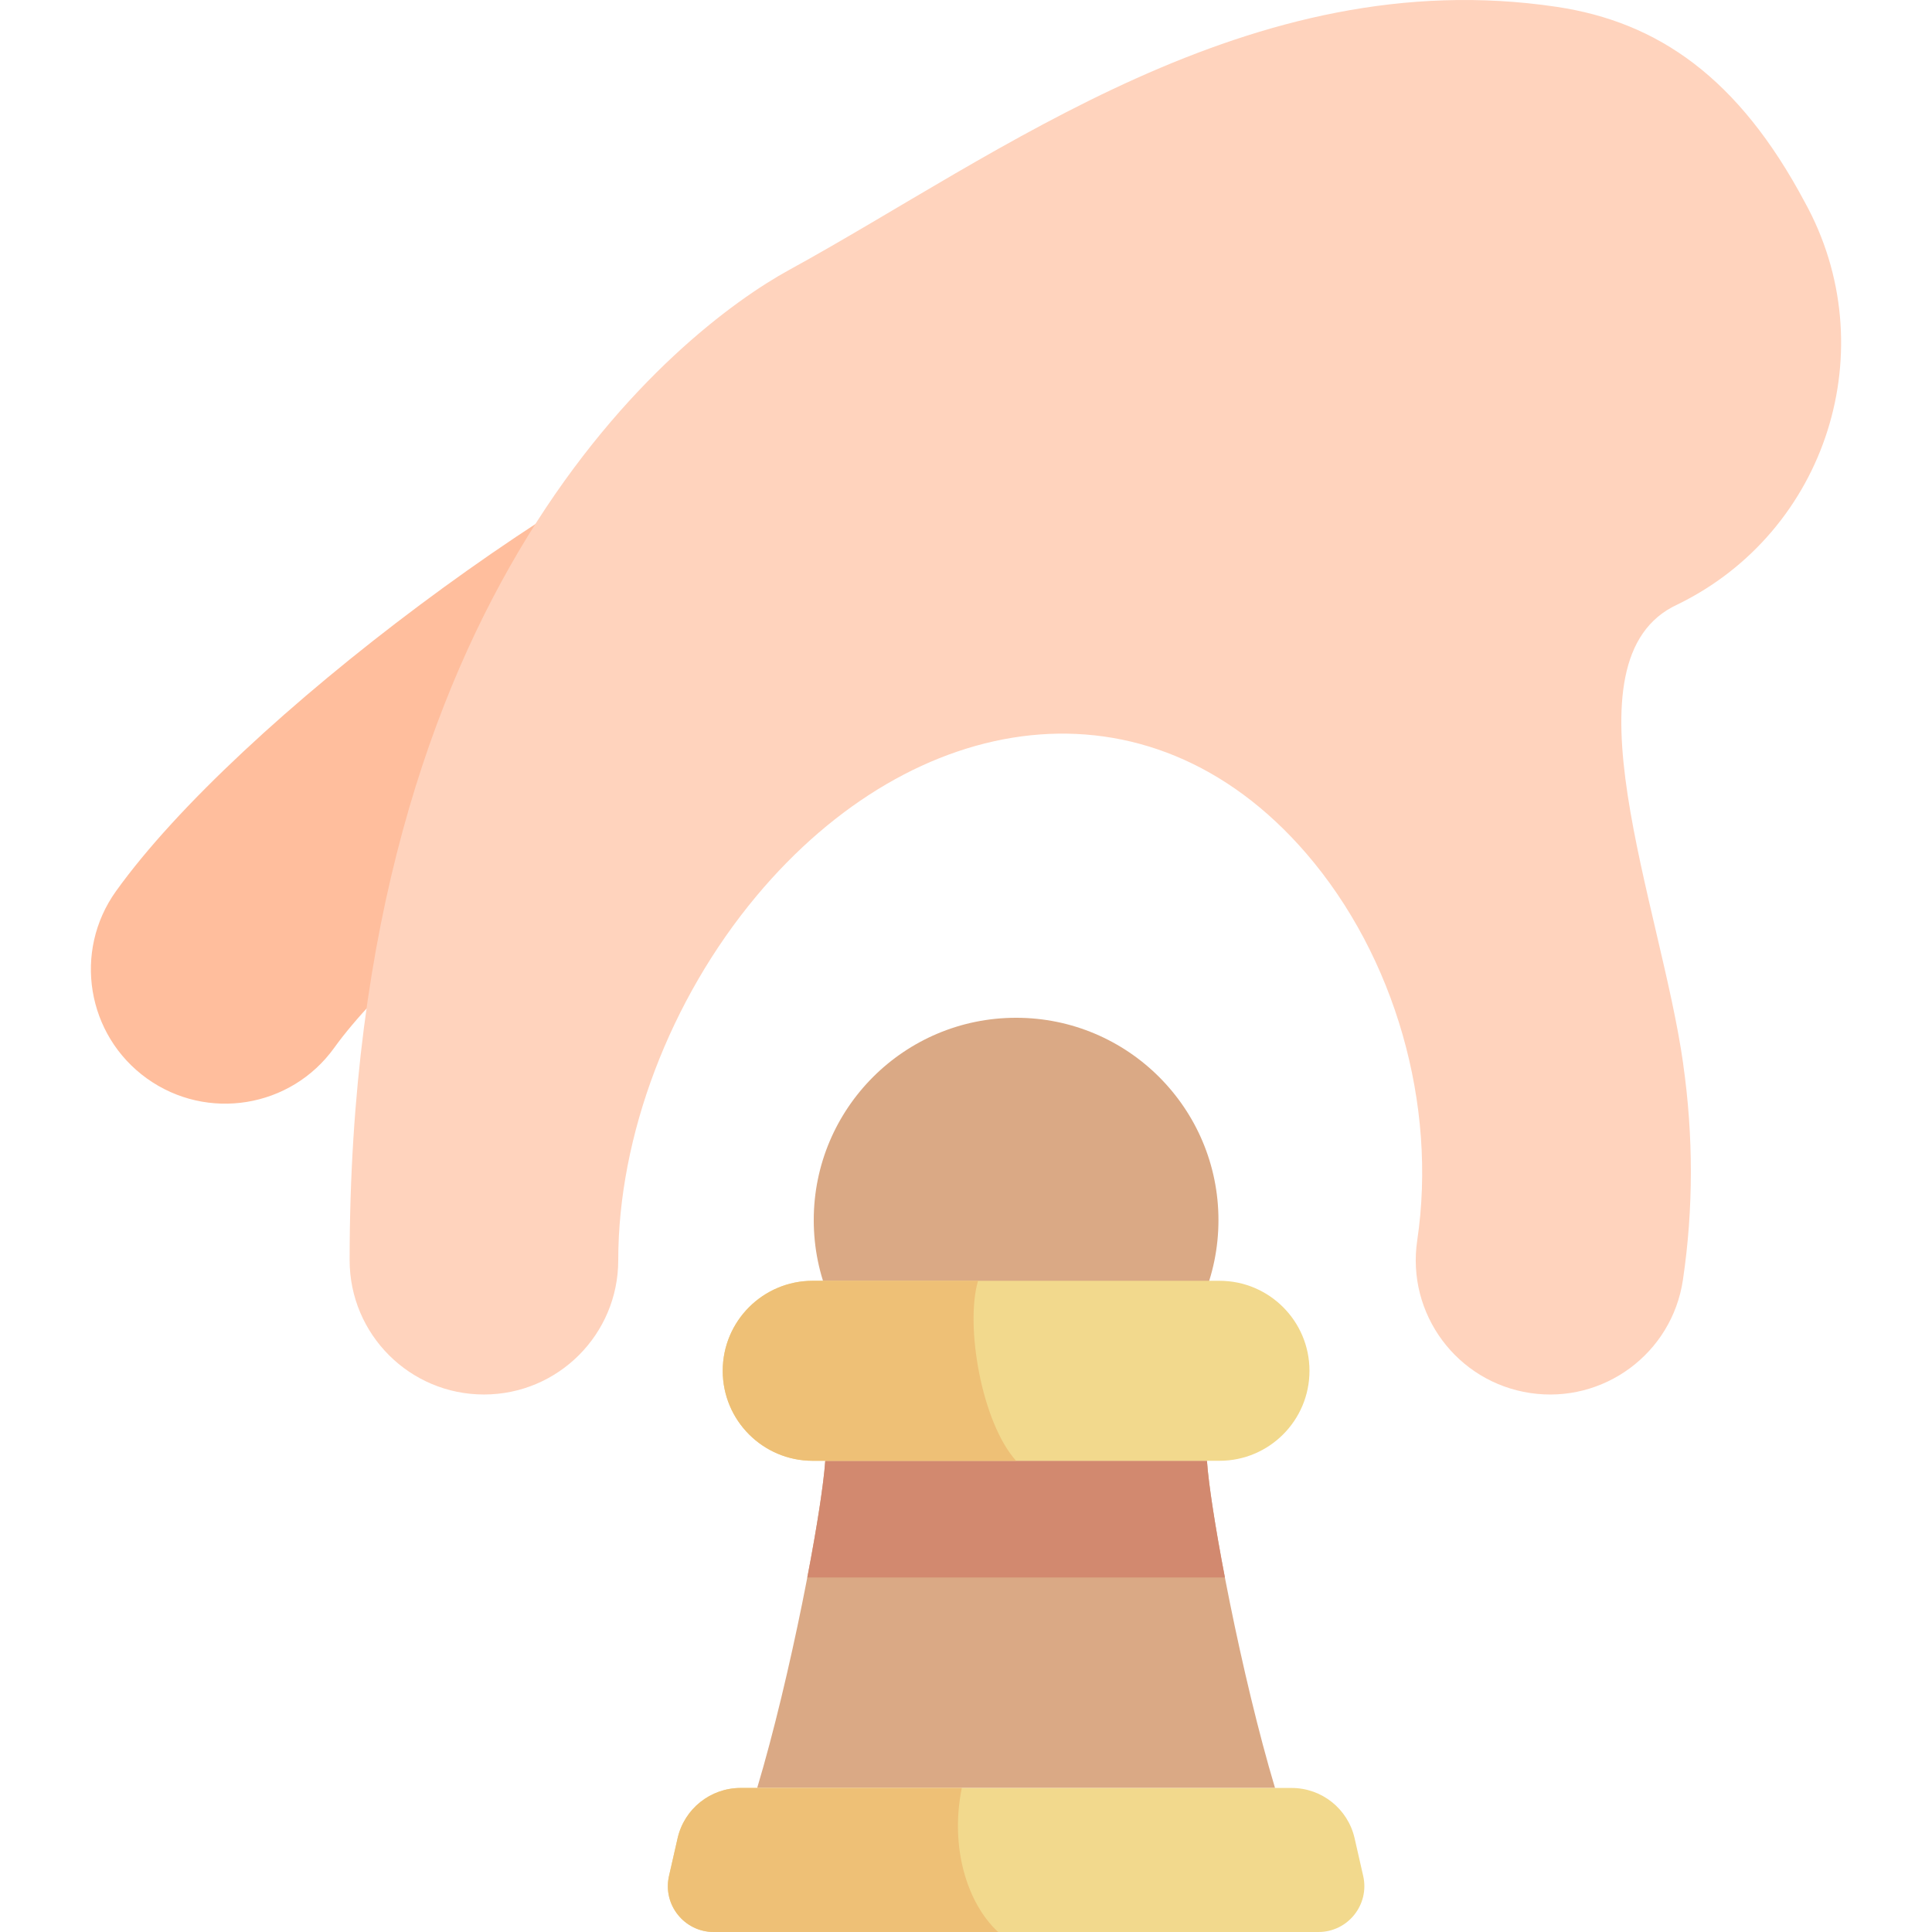
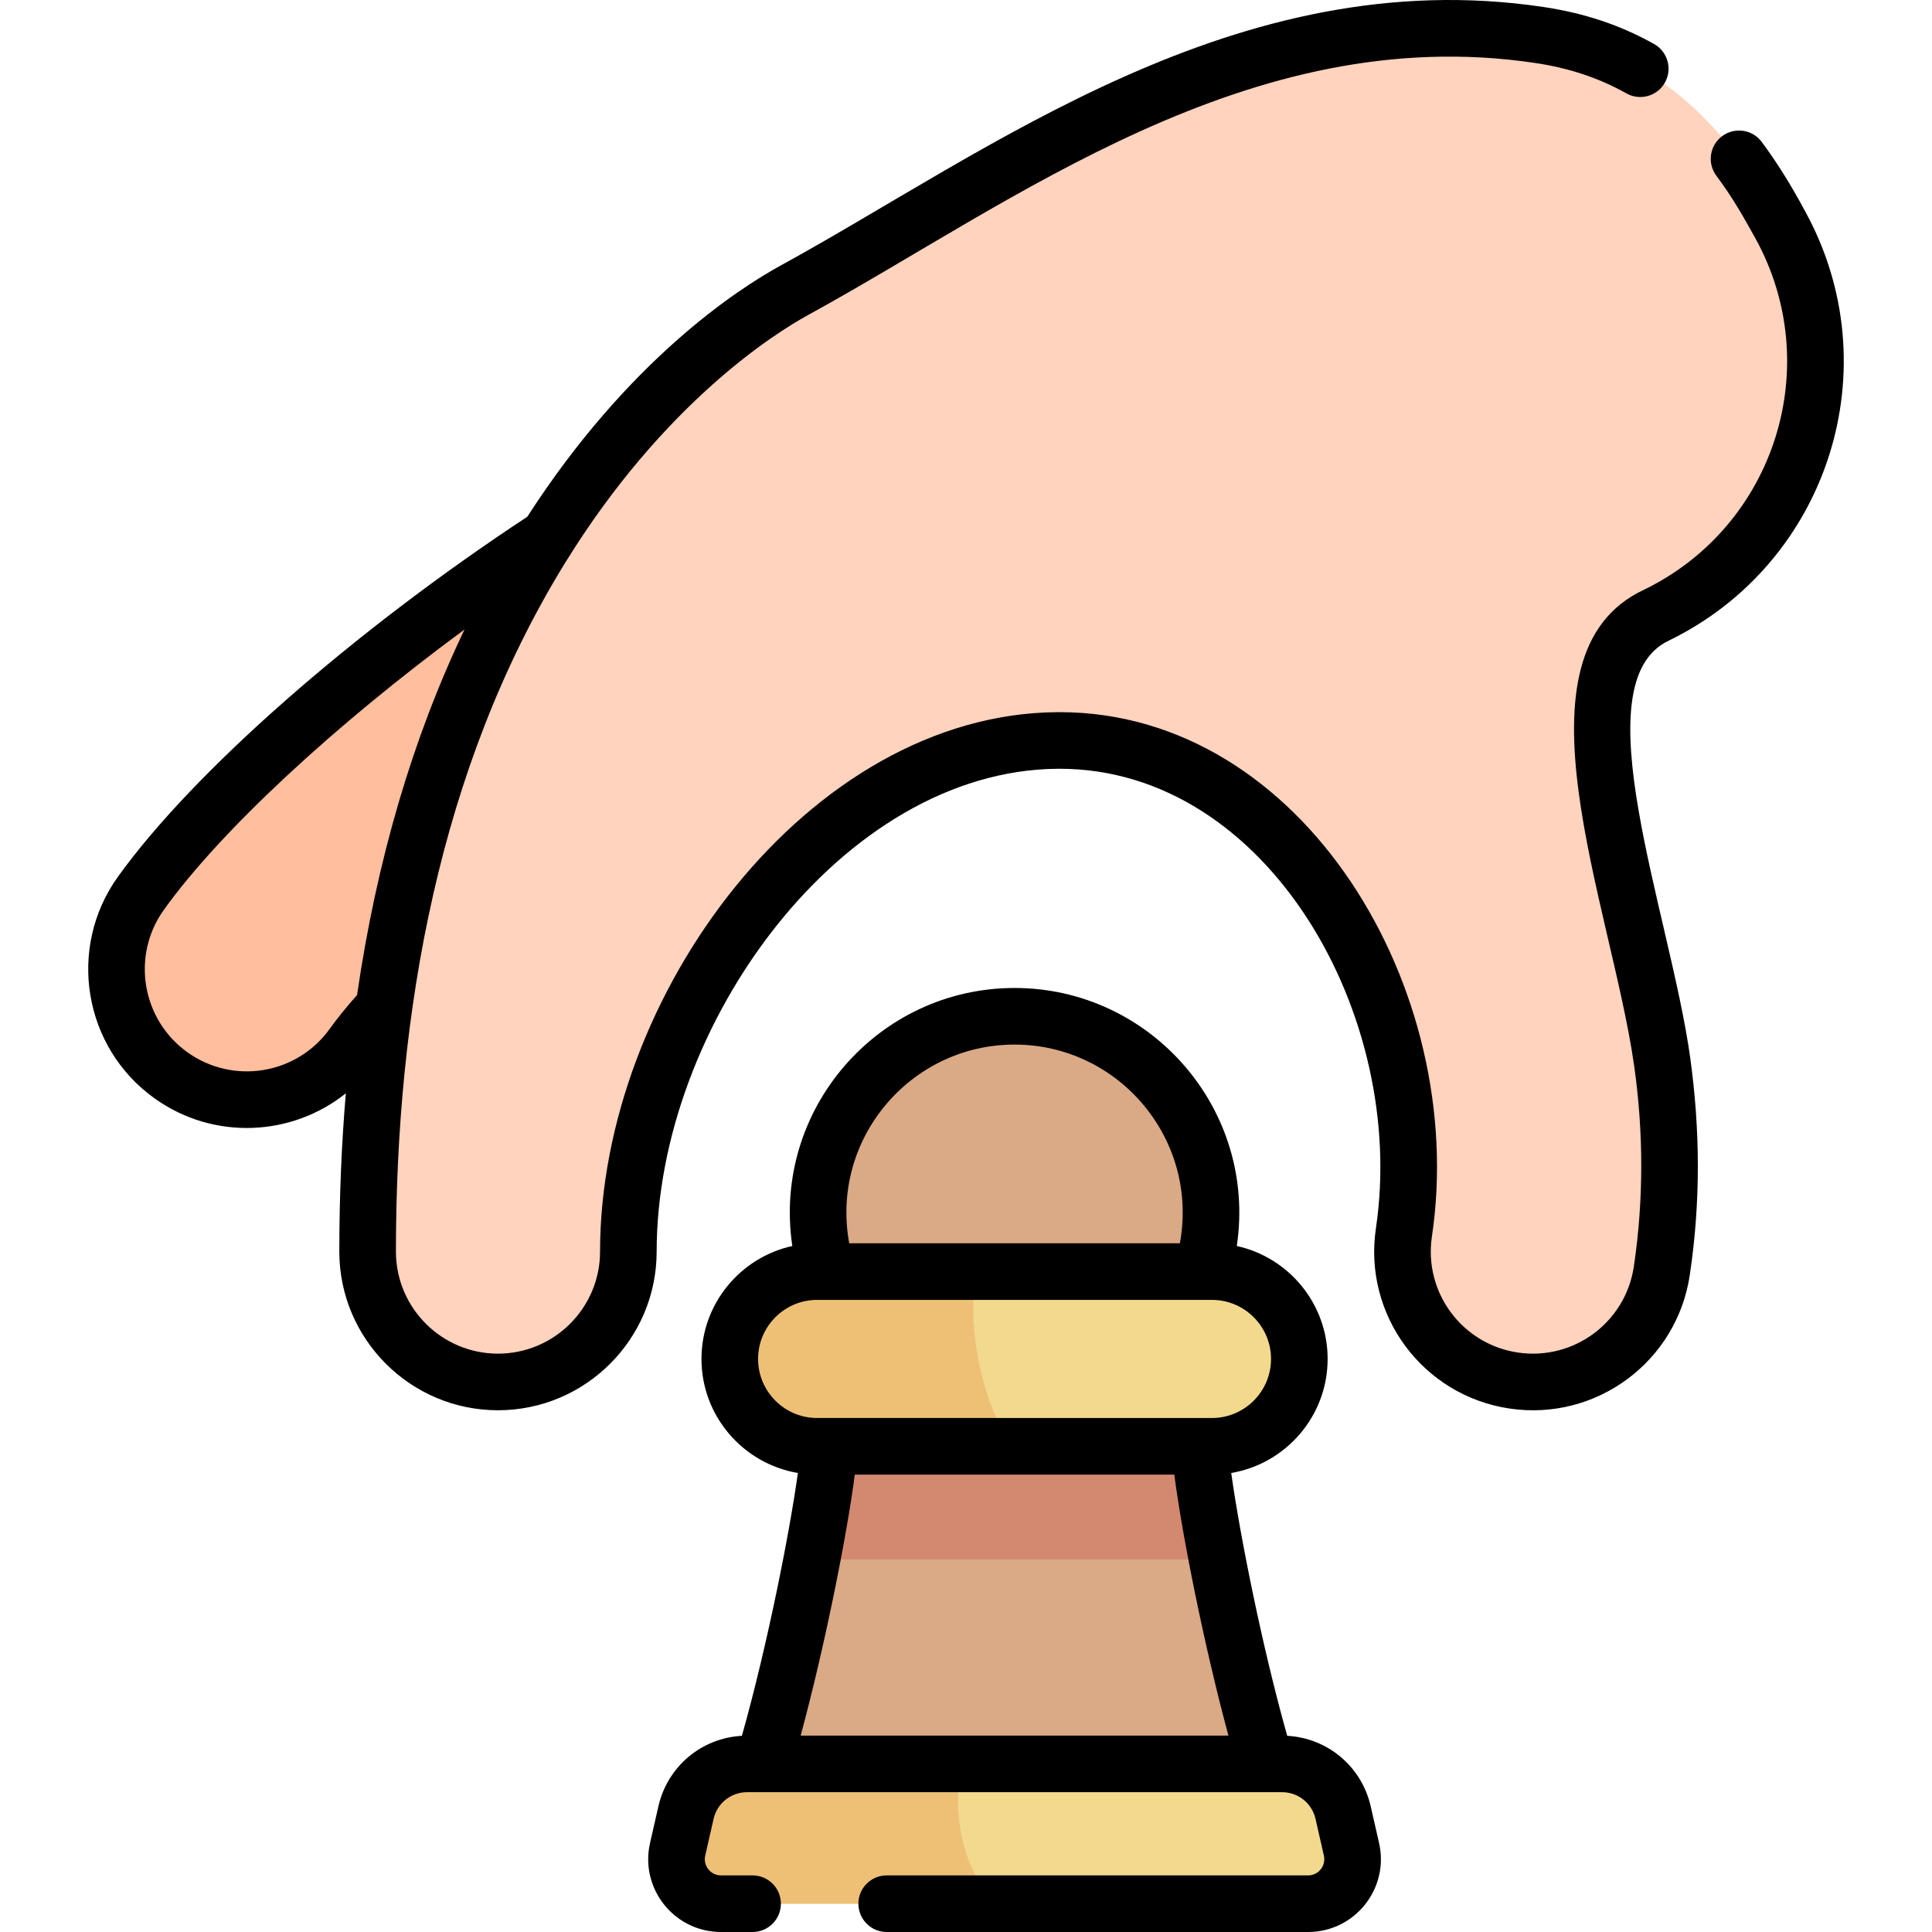
- <svg xmlns="http://www.w3.org/2000/svg" id="Capa_1" enable-background="new 0 0 512 512" height="512" viewBox="0 0 512 512" width="512">
+ <svg xmlns="http://www.w3.org/2000/svg" id="Capa_1" enable-background="new 0 0 512.009 512.009" height="512" viewBox="0 0 512.009 512.009" width="512">
  <g>
-     <path d="m38.937 285.813c-15.974-11.457-19.636-33.693-8.179-49.667 32.329-45.075 123.308-113.017 176.995-132.178 18.515-6.603 38.878 3.046 45.486 21.559 6.608 18.514-3.045 38.879-21.559 45.487-42.363 15.119-121.441 76.457-143.075 106.621-11.49 16.016-33.739 19.604-49.668 8.178z" fill="#ffbe9d" />
+     <path d="m45.279 284.948c-15.506-11.121-19.061-32.706-7.94-48.212 31.382-43.755 119.695-109.706 171.809-128.305 17.973-6.41 37.739 2.957 44.153 20.927 6.414 17.971-2.956 37.74-20.927 44.154-41.122 14.676-117.883 74.217-138.883 103.497-11.152 15.548-32.749 19.031-48.212 7.939z" fill="#ffbe9d" />
    <g>
-       <path d="m337.895 473.828c-8.762-29.24-17.068-72.462-18.044-86.703h-101.148c-.976 14.241-9.282 57.464-18.044 86.703z" fill="#daa985" />
-       <path d="m349.41 512h-160.266c-7.802 0-13.583-7.247-11.85-14.854l2.279-10c1.775-7.791 8.703-13.318 16.694-13.318h146.021c7.991 0 14.919 5.527 16.694 13.318l2.279 10c1.733 7.607-4.048 14.854-11.851 14.854z" fill="#f2d98d" />
-       <path d="m254.892 473.828h-58.625c-7.991 0-14.918 5.527-16.694 13.318l-2.279 10c-1.734 7.607 4.048 14.854 11.85 14.854h75.374c-8.239-7.588-12.832-22.546-9.626-38.172z" fill="#eec076" />
-       <circle cx="269.277" cy="323.347" fill="#daa985" r="53.626" />
-       <path d="m324.607 418.031c-2.57-13.369-4.337-24.802-4.755-30.906h-101.149c-.418 6.104-2.185 17.537-4.755 30.906z" fill="#d2896f" />
-       <path d="m323.174 339.424h-107.794c-13.172 0-23.851 10.678-23.851 23.85 0 13.172 10.678 23.851 23.851 23.851h107.794c13.172 0 23.851-10.678 23.851-23.851 0-13.172-10.679-23.85-23.851-23.85z" fill="#f2d98d" />
-       <path d="m259.191 339.424h-43.811c-13.173 0-23.851 10.678-23.851 23.851s10.678 23.851 23.851 23.851h53.897c-9.074-10.067-13.59-35.71-10.086-47.702z" fill="#eec076" />
+       <path d="m335.479 467.456c-8.506-28.383-16.568-70.34-17.515-84.163h-98.185c-.947 13.823-9.009 55.78-17.515 84.163z" fill="#daa985" />
+       <path d="m346.657 504.509h-155.571c-7.574 0-13.186-7.035-11.503-14.419l2.212-9.707c1.723-7.562 8.448-12.927 16.205-12.927h141.743c7.756 0 14.481 5.365 16.205 12.927l2.212 9.707c1.683 7.384-3.929 14.419-11.503 14.419z" fill="#f2d98d" />
+       <path d="m254.908 467.456h-56.908c-7.757 0-14.481 5.365-16.205 12.927l-2.212 9.707c-1.683 7.384 3.929 14.419 11.503 14.419h73.166c-7.998-7.366-12.457-21.886-9.344-37.053z" fill="#eec076" />
+       <ellipse cx="268.871" cy="321.383" fill="#daa985" rx="52.055" ry="52.055" transform="matrix(.707 -.707 .707 .707 -148.501 284.252)" />
+       <path d="m322.58 413.293c-2.495-12.977-4.21-24.076-4.616-30h-98.185c-.406 5.925-2.121 17.024-4.616 30z" fill="#d2896f" />
+       <path d="m321.189 336.989h-104.635c-12.786 0-23.152 10.365-23.152 23.152 0 12.786 10.365 23.152 23.152 23.152h104.636c12.786 0 23.152-10.365 23.152-23.152-.001-12.787-10.366-23.152-23.153-23.152z" fill="#f2d98d" />
+       <path d="m259.081 336.989h-42.528c-12.786 0-23.152 10.365-23.152 23.152s10.365 23.152 23.152 23.152h52.318c-8.808-9.772-13.191-34.664-9.79-46.304z" fill="#eec076" />
    </g>
-     <path d="m444.533 160.204c39.708-19.326 55.118-68.011 33.722-106.691-17.476-32.789-38.735-47.681-65.768-51.706-81.174-12.088-147.844 39.326-203.264 69.675-29.469 16.138-116.567 84.574-116.567 262.481 0 19.657 15.936 35.593 35.593 35.593s35.593-15.936 35.593-35.593c0-32.969 13.685-69.038 36.608-96.485 41.608-49.818 103.686-60.065 145.721-11.308 23.499 27.257 34.768 66.553 29.408 102.551-2.895 19.443 10.52 37.552 29.963 40.447 19.372 2.891 37.543-10.461 40.447-29.963 2.826-18.979 2.772-38.279.077-57.18l.013.011c-5.857-42.015-32.88-107.429-1.546-121.832z" fill="#ffd3bd" />
+     <path d="m438.992 163.019c38.545-18.76 53.503-66.019 32.734-103.565-16.964-31.829-37.599-46.284-63.841-50.192-78.795-11.733-143.512 38.174-197.308 67.634-28.606 15.666-113.152 82.097-113.152 254.792 0 19.081 15.469 34.55 34.55 34.55s34.55-15.469 34.55-34.55c0-32.003 13.284-67.016 35.536-93.658 40.389-48.359 100.648-58.305 141.452-10.977 22.811 26.458 33.75 64.603 28.547 99.547-2.81 18.873 10.212 36.452 29.085 39.262 18.805 2.806 36.443-10.155 39.262-29.086 2.743-18.423 2.691-37.158.075-55.504l.013.01c-5.687-40.784-31.918-104.282-1.503-118.263z" fill="#ffd3bd" />
+     <path d="m363.261 478.716c-2.414-10.59-11.409-18.099-22.132-18.701-6.66-23.61-12.61-53.547-14.834-69.655 14.479-2.439 25.547-15.058 25.547-30.219 0-14.642-10.323-26.912-24.071-29.932 5.392-36.193-22.766-68.38-58.899-68.38-36.16 0-64.287 32.213-58.899 68.38-13.748 3.021-24.071 15.29-24.071 29.932 0 15.162 11.068 27.78 25.547 30.219-2.224 16.107-8.174 46.045-14.834 69.655-10.723.602-19.718 8.111-22.132 18.702l-2.212 9.707c-2.756 12.091 6.44 23.585 18.815 23.585h8.361c4.142 0 7.5-3.357 7.5-7.5s-3.358-7.5-7.5-7.5h-8.361c-2.757 0-4.805-2.554-4.19-5.253l2.212-9.706c.952-4.177 4.609-7.094 8.893-7.094.1 0 151.34.003 141.743 0 4.284 0 7.941 2.917 8.892 7.093l2.212 9.707c.615 2.699-1.433 5.253-4.19 5.253h-111.67c-4.142 0-7.5 3.357-7.5 7.5s3.358 7.5 7.5 7.5h111.669c12.401 0 21.565-11.519 18.815-23.585zm-94.39-201.888c27.601 0 48.887 25.077 43.813 52.661h-87.626c-5.073-27.58 16.209-52.661 43.813-52.661zm-67.969 83.313c0-8.63 7.021-15.651 15.652-15.651 6.743 0 111.182.002 104.636 0 8.63 0 15.652 7.022 15.652 15.651 0 8.631-7.021 15.652-15.652 15.652h-104.636c-8.631 0-15.652-7.022-15.652-15.652zm11.285 99.815c6.319-23.366 12.214-52.683 14.344-69.163h84.679c2.13 16.481 8.025 45.798 14.344 69.163zm266.13-404.083c-3.587-6.725-7.429-12.863-11.417-18.246-2.466-3.328-7.163-4.025-10.491-1.562-3.328 2.466-4.027 7.163-1.561 10.491 4.565 6.162 7.059 10.699 10.316 16.527 18.668 33.75 5.341 76.212-29.386 93.159-36.807 17.039-8.778 83.54-2.721 126.087 2.556 17.924 2.533 35.87-.069 53.341-2.209 14.843-16.016 24.97-30.739 22.772-14.787-2.202-24.974-15.951-22.771-30.739 9.735-65.389-34.126-138.972-98.655-138.972-.226 0-.456.001-.683.003-65.761.514-121.115 75.03-121.115 142.952 0 14.916-12.135 27.051-27.05 27.051s-27.05-12.135-27.05-27.051c0-63.129 11.383-128.157 44.736-182.351 26.299-42.731 56.032-61.215 64.519-65.862 54.25-29.71 116.77-78.083 192.601-66.792 9.063 1.35 16.989 3.987 24.23 8.066 3.609 2.032 8.183.754 10.215-2.854 2.033-3.609.755-8.183-2.854-10.216-8.865-4.992-18.477-8.209-29.382-9.832-81.308-12.118-146.923 38.303-202.016 68.474-11.513 6.305-40.529 25.178-67.233 66.63-46.144 30.372-88.625 67.711-108.497 95.417-13.513 18.842-9.178 45.164 9.663 58.678 15.756 11.301 36.5 10.105 50.74-1.296-1.145 13.552-1.723 27.535-1.723 41.941 0 23.186 18.864 42.051 42.05 42.051s42.05-18.864 42.05-42.051c0-60.027 49.206-127.507 106.233-127.953.185-.001.368-.002.552-.002 55.175 0 92.194 65.592 83.831 121.763-3.422 22.982 12.407 44.362 35.397 47.784 22.918 3.422 44.356-12.358 47.787-35.399 2.924-19.639 2.728-38.581.098-57.634-5.354-38.402-29.228-99.386-5.648-110.482 42.376-20.626 58.91-72.485 36.043-113.893zm-383.688 207.817c-2.852 3.225-5.283 6.23-7.232 8.947-8.737 12.18-25.628 14.909-37.747 6.216-12.121-8.692-14.909-25.626-6.216-37.746 15.039-20.969 45.324-48.982 79.667-74.277-13.755 28.775-23.268 61.147-28.472 96.86z" />
  </g>
</svg>
